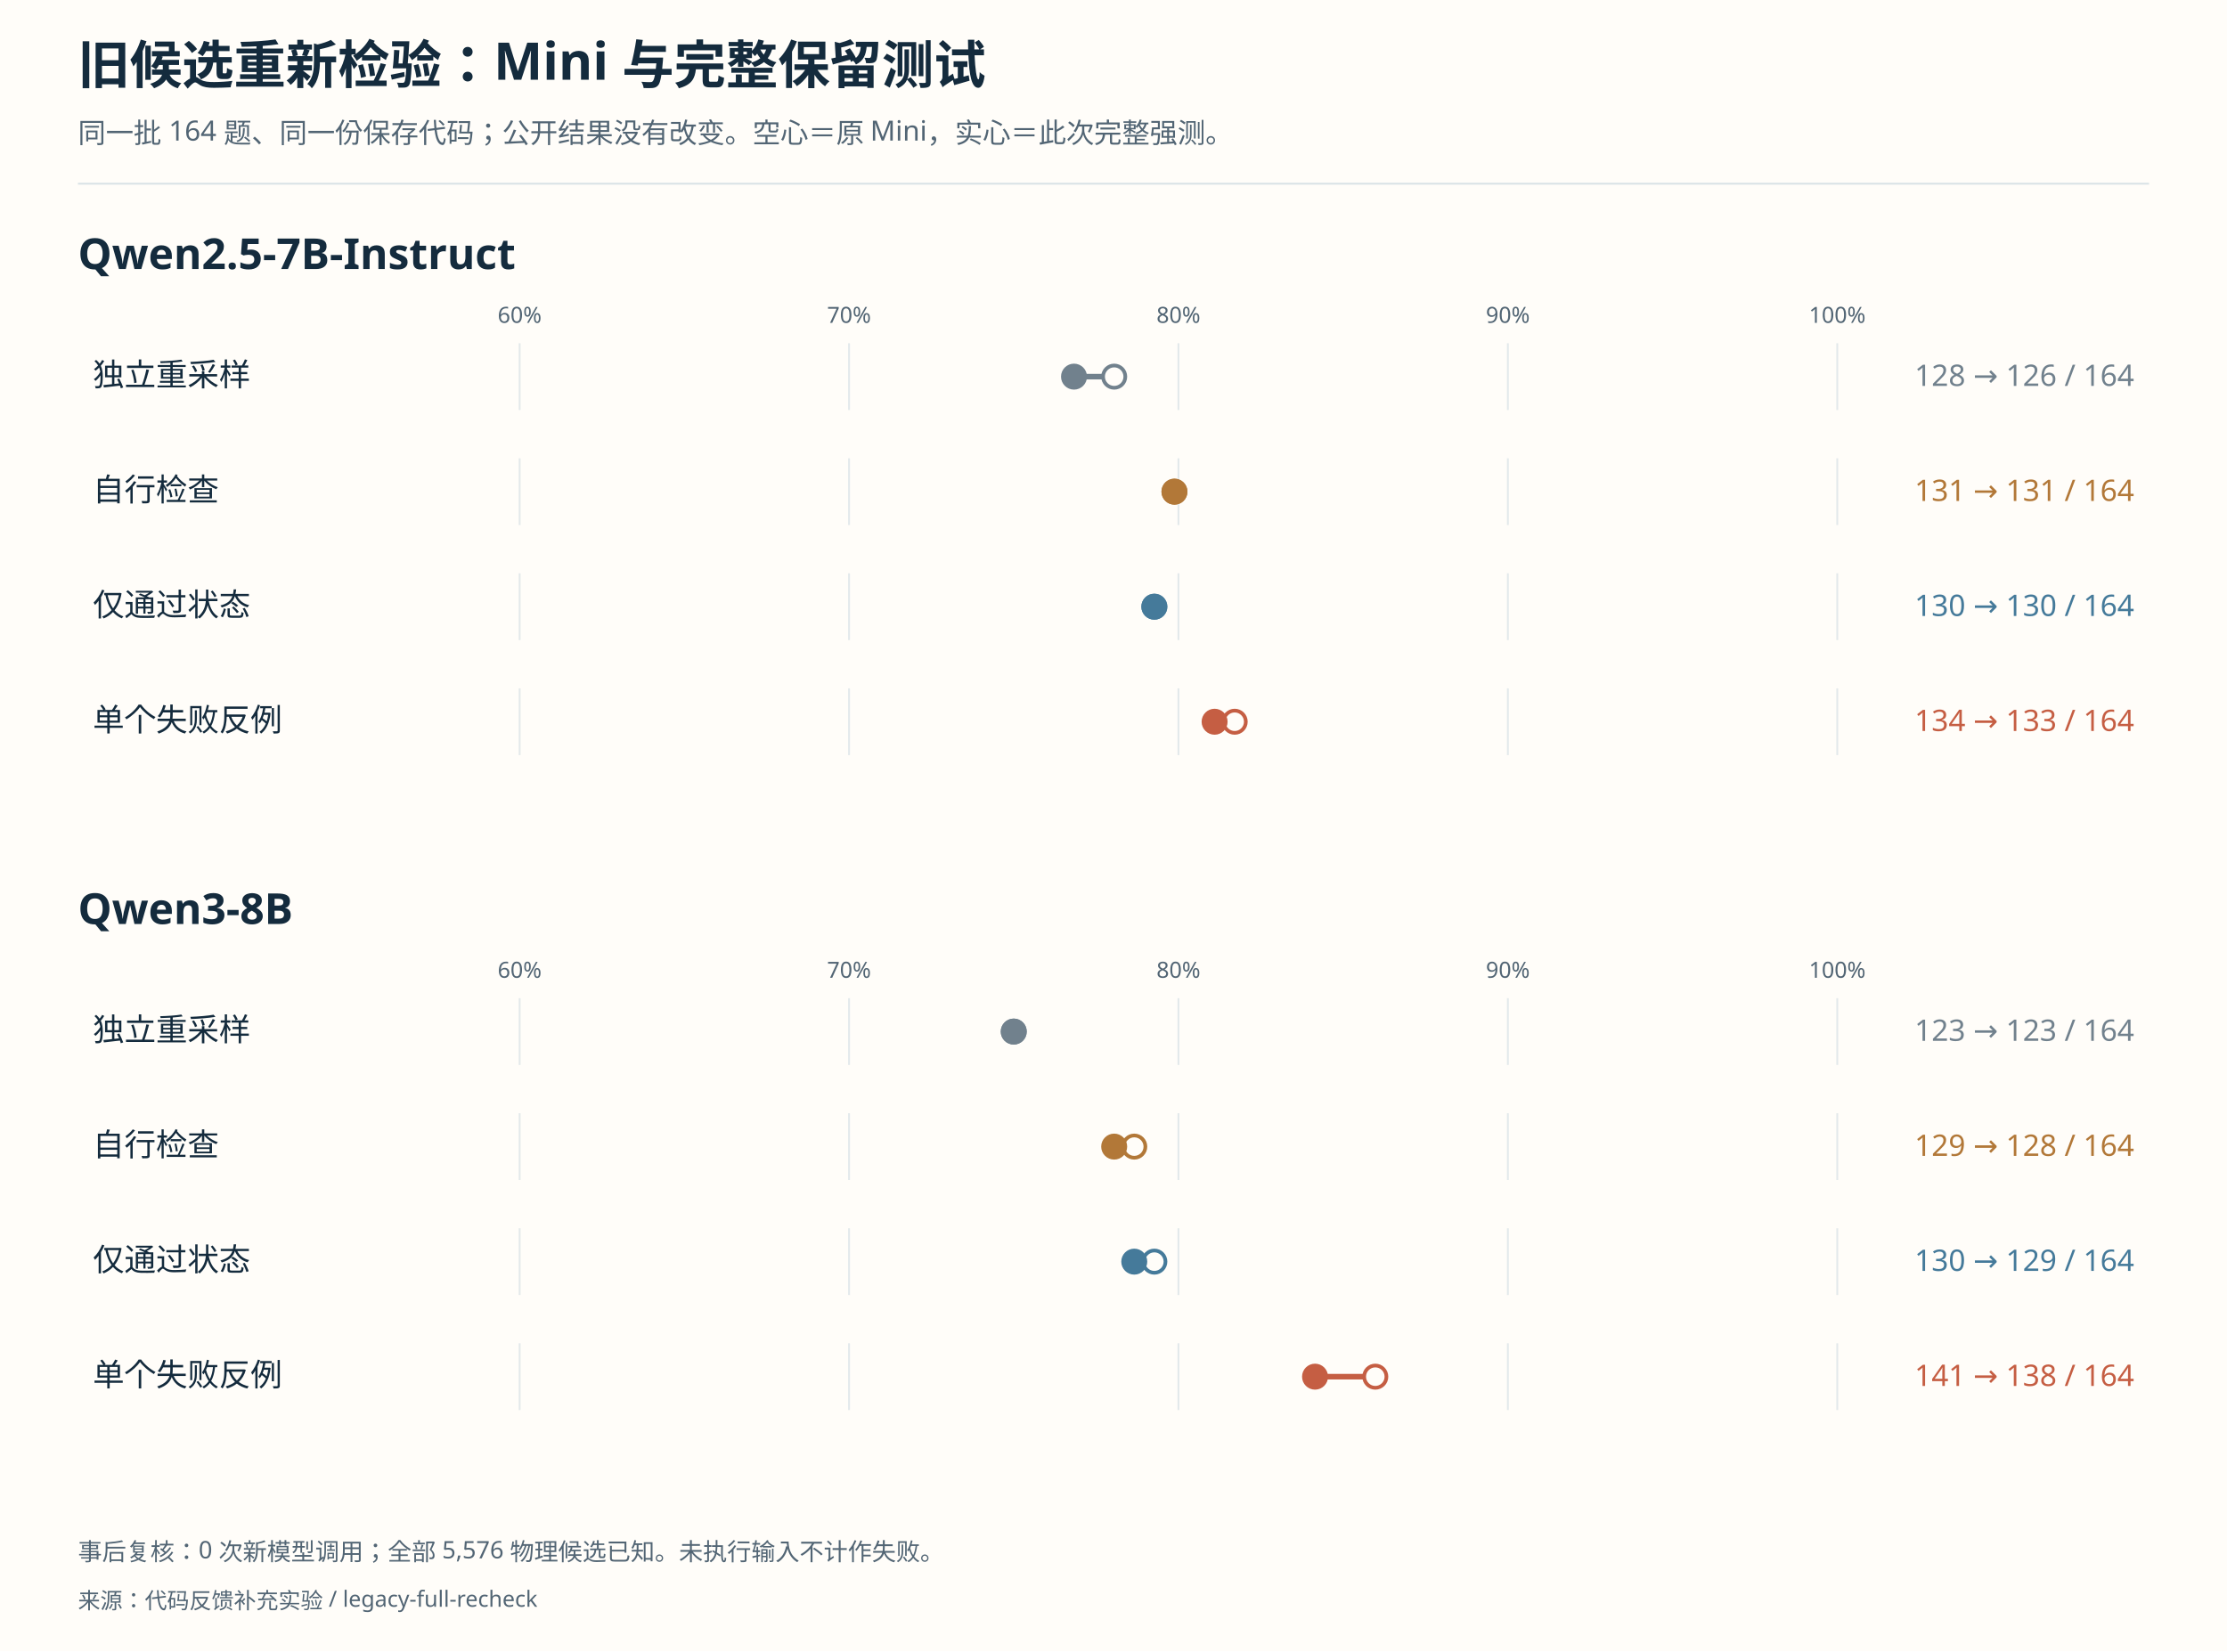
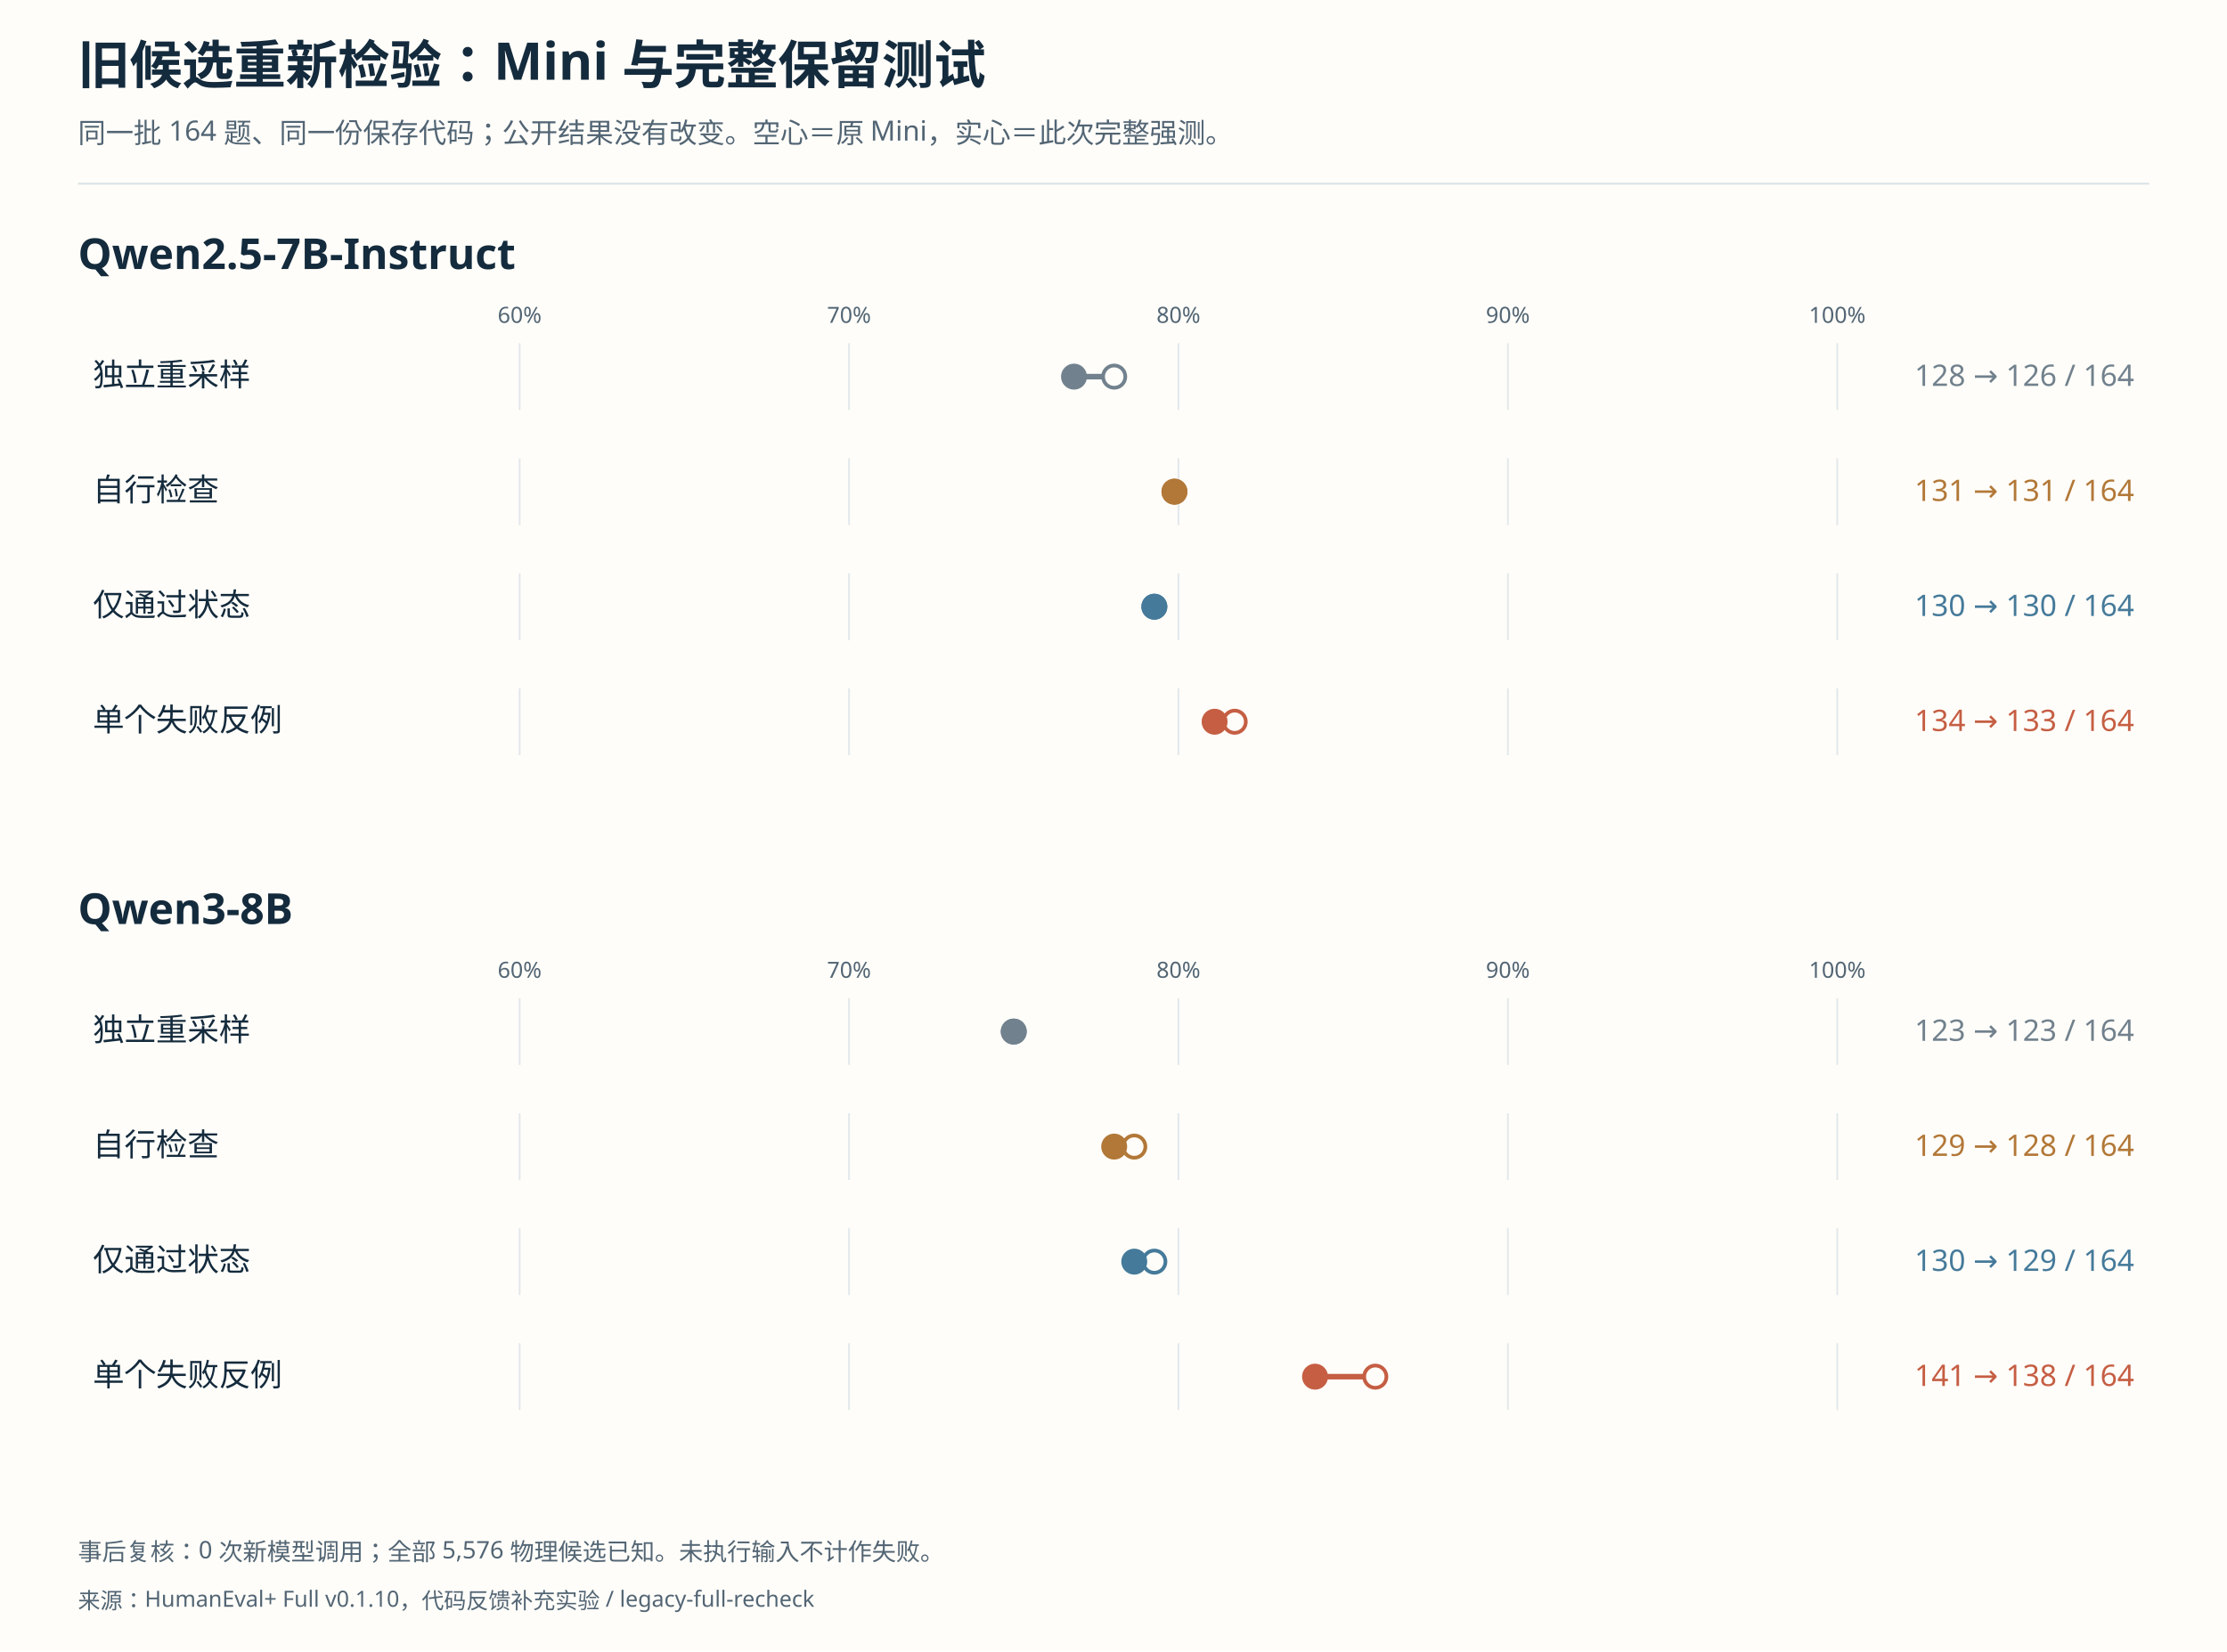
<svg xmlns="http://www.w3.org/2000/svg" width="1200" height="890" viewBox="0 0 1200 890" role="img" aria-labelledby="title desc">
  <rect width="1200" height="890" fill="#fffdf9" />
  <style>text{font-family:"PingFang SC","Microsoft YaHei",sans-serif;font-variant-numeric:tabular-nums}</style>
  <text x="42.00" y="45.00" font-size="28" fill="#142b3d" text-anchor="start" font-weight="650">旧候选重新检验：Mini 与完整保留测试</text>
  <text x="42.00" y="77.00" font-size="15" fill="#526574" text-anchor="start">同一批 164 题、同一份保存代码；公开结果没有改变。空心＝原 Mini，实心＝此次完整强测。</text>
  <line x1="42.00" y1="99.00" x2="1158.00" y2="99.00" stroke="#d9e2e6" stroke-width="1" />
  <text x="42.00" y="145.00" font-size="23" fill="#142b3d" text-anchor="start" font-weight="650">Qwen2.5-7B-Instruct</text>
  <text x="280.00" y="174.00" font-size="12" fill="#526574" text-anchor="middle">60%</text>
  <text x="457.50" y="174.00" font-size="12" fill="#526574" text-anchor="middle">70%</text>
  <text x="635.00" y="174.00" font-size="12" fill="#526574" text-anchor="middle">80%</text>
  <text x="812.50" y="174.00" font-size="12" fill="#526574" text-anchor="middle">90%</text>
  <text x="990.00" y="174.00" font-size="12" fill="#526574" text-anchor="middle">100%</text>
  <text x="50.00" y="208.00" font-size="17" fill="#142b3d" text-anchor="start">独立重采样</text>
  <line x1="280.00" y1="185.00" x2="280.00" y2="221.00" stroke="#e3e9eb" stroke-width="1" />
  <line x1="457.50" y1="185.00" x2="457.50" y2="221.00" stroke="#e3e9eb" stroke-width="1" />
  <line x1="635.00" y1="185.00" x2="635.00" y2="221.00" stroke="#e3e9eb" stroke-width="1" />
  <line x1="812.50" y1="185.00" x2="812.50" y2="221.00" stroke="#e3e9eb" stroke-width="1" />
  <line x1="990.00" y1="185.00" x2="990.00" y2="221.00" stroke="#e3e9eb" stroke-width="1" />
  <line x1="600.37" y1="203.00" x2="578.72" y2="203.00" stroke="#71818d" stroke-width="3" />
  <circle cx="600.37" cy="203.00" r="6" fill="#fffdf9" stroke="#71818d" stroke-width="2" />
  <circle cx="578.72" cy="203.00" r="6" fill="#71818d" stroke="#71818d" stroke-width="2" />
  <text x="1150.00" y="208.00" font-size="16" fill="#71818d" text-anchor="end">128 → 126 / 164</text>
  <text x="50.00" y="270.00" font-size="17" fill="#142b3d" text-anchor="start">自行检查</text>
  <line x1="280.00" y1="247.00" x2="280.00" y2="283.00" stroke="#e3e9eb" stroke-width="1" />
  <line x1="457.50" y1="247.00" x2="457.50" y2="283.00" stroke="#e3e9eb" stroke-width="1" />
  <line x1="635.00" y1="247.00" x2="635.00" y2="283.00" stroke="#e3e9eb" stroke-width="1" />
  <line x1="812.50" y1="247.00" x2="812.50" y2="283.00" stroke="#e3e9eb" stroke-width="1" />
  <line x1="990.00" y1="247.00" x2="990.00" y2="283.00" stroke="#e3e9eb" stroke-width="1" />
  <line x1="632.84" y1="265.00" x2="632.84" y2="265.00" stroke="#b27838" stroke-width="3" />
  <circle cx="632.84" cy="265.00" r="6" fill="#fffdf9" stroke="#b27838" stroke-width="2" />
  <circle cx="632.84" cy="265.00" r="6" fill="#b27838" stroke="#b27838" stroke-width="2" />
  <text x="1150.00" y="270.00" font-size="16" fill="#b27838" text-anchor="end">131 → 131 / 164</text>
  <text x="50.00" y="332.00" font-size="17" fill="#142b3d" text-anchor="start">仅通过状态</text>
  <line x1="280.00" y1="309.00" x2="280.00" y2="345.00" stroke="#e3e9eb" stroke-width="1" />
  <line x1="457.50" y1="309.00" x2="457.50" y2="345.00" stroke="#e3e9eb" stroke-width="1" />
  <line x1="635.00" y1="309.00" x2="635.00" y2="345.00" stroke="#e3e9eb" stroke-width="1" />
  <line x1="812.50" y1="309.00" x2="812.50" y2="345.00" stroke="#e3e9eb" stroke-width="1" />
  <line x1="990.00" y1="309.00" x2="990.00" y2="345.00" stroke="#e3e9eb" stroke-width="1" />
  <line x1="622.01" y1="327.00" x2="622.01" y2="327.00" stroke="#457a9a" stroke-width="3" />
  <circle cx="622.01" cy="327.00" r="6" fill="#fffdf9" stroke="#457a9a" stroke-width="2" />
  <circle cx="622.01" cy="327.00" r="6" fill="#457a9a" stroke="#457a9a" stroke-width="2" />
  <text x="1150.00" y="332.00" font-size="16" fill="#457a9a" text-anchor="end">130 → 130 / 164</text>
  <text x="50.00" y="394.00" font-size="17" fill="#142b3d" text-anchor="start">单个失败反例</text>
  <line x1="280.00" y1="371.00" x2="280.00" y2="407.00" stroke="#e3e9eb" stroke-width="1" />
  <line x1="457.50" y1="371.00" x2="457.50" y2="407.00" stroke="#e3e9eb" stroke-width="1" />
  <line x1="635.00" y1="371.00" x2="635.00" y2="407.00" stroke="#e3e9eb" stroke-width="1" />
  <line x1="812.50" y1="371.00" x2="812.50" y2="407.00" stroke="#e3e9eb" stroke-width="1" />
  <line x1="990.00" y1="371.00" x2="990.00" y2="407.00" stroke="#e3e9eb" stroke-width="1" />
  <line x1="665.30" y1="389.00" x2="654.48" y2="389.00" stroke="#c55e43" stroke-width="3" />
  <circle cx="665.30" cy="389.00" r="6" fill="#fffdf9" stroke="#c55e43" stroke-width="2" />
  <circle cx="654.48" cy="389.00" r="6" fill="#c55e43" stroke="#c55e43" stroke-width="2" />
  <text x="1150.00" y="394.00" font-size="16" fill="#c55e43" text-anchor="end">134 → 133 / 164</text>
  <text x="42.00" y="498.00" font-size="23" fill="#142b3d" text-anchor="start" font-weight="650">Qwen3-8B</text>
  <text x="280.00" y="527.00" font-size="12" fill="#526574" text-anchor="middle">60%</text>
  <text x="457.50" y="527.00" font-size="12" fill="#526574" text-anchor="middle">70%</text>
  <text x="635.00" y="527.00" font-size="12" fill="#526574" text-anchor="middle">80%</text>
  <text x="812.50" y="527.00" font-size="12" fill="#526574" text-anchor="middle">90%</text>
  <text x="990.00" y="527.00" font-size="12" fill="#526574" text-anchor="middle">100%</text>
  <text x="50.00" y="561.00" font-size="17" fill="#142b3d" text-anchor="start">独立重采样</text>
  <line x1="280.00" y1="538.00" x2="280.00" y2="574.00" stroke="#e3e9eb" stroke-width="1" />
  <line x1="457.50" y1="538.00" x2="457.50" y2="574.00" stroke="#e3e9eb" stroke-width="1" />
  <line x1="635.00" y1="538.00" x2="635.00" y2="574.00" stroke="#e3e9eb" stroke-width="1" />
  <line x1="812.50" y1="538.00" x2="812.50" y2="574.00" stroke="#e3e9eb" stroke-width="1" />
  <line x1="990.00" y1="538.00" x2="990.00" y2="574.00" stroke="#e3e9eb" stroke-width="1" />
  <line x1="546.25" y1="556.00" x2="546.25" y2="556.00" stroke="#71818d" stroke-width="3" />
  <circle cx="546.25" cy="556.00" r="6" fill="#fffdf9" stroke="#71818d" stroke-width="2" />
  <circle cx="546.25" cy="556.00" r="6" fill="#71818d" stroke="#71818d" stroke-width="2" />
  <text x="1150.00" y="561.00" font-size="16" fill="#71818d" text-anchor="end">123 → 123 / 164</text>
  <text x="50.00" y="623.00" font-size="17" fill="#142b3d" text-anchor="start">自行检查</text>
  <line x1="280.00" y1="600.00" x2="280.00" y2="636.00" stroke="#e3e9eb" stroke-width="1" />
  <line x1="457.50" y1="600.00" x2="457.50" y2="636.00" stroke="#e3e9eb" stroke-width="1" />
  <line x1="635.00" y1="600.00" x2="635.00" y2="636.00" stroke="#e3e9eb" stroke-width="1" />
  <line x1="812.50" y1="600.00" x2="812.50" y2="636.00" stroke="#e3e9eb" stroke-width="1" />
  <line x1="990.00" y1="600.00" x2="990.00" y2="636.00" stroke="#e3e9eb" stroke-width="1" />
  <line x1="611.19" y1="618.00" x2="600.37" y2="618.00" stroke="#b27838" stroke-width="3" />
  <circle cx="611.19" cy="618.00" r="6" fill="#fffdf9" stroke="#b27838" stroke-width="2" />
  <circle cx="600.37" cy="618.00" r="6" fill="#b27838" stroke="#b27838" stroke-width="2" />
  <text x="1150.00" y="623.00" font-size="16" fill="#b27838" text-anchor="end">129 → 128 / 164</text>
  <text x="50.00" y="685.00" font-size="17" fill="#142b3d" text-anchor="start">仅通过状态</text>
  <line x1="280.00" y1="662.00" x2="280.00" y2="698.00" stroke="#e3e9eb" stroke-width="1" />
  <line x1="457.50" y1="662.00" x2="457.50" y2="698.00" stroke="#e3e9eb" stroke-width="1" />
  <line x1="635.00" y1="662.00" x2="635.00" y2="698.00" stroke="#e3e9eb" stroke-width="1" />
  <line x1="812.50" y1="662.00" x2="812.50" y2="698.00" stroke="#e3e9eb" stroke-width="1" />
  <line x1="990.00" y1="662.00" x2="990.00" y2="698.00" stroke="#e3e9eb" stroke-width="1" />
  <line x1="622.01" y1="680.00" x2="611.19" y2="680.00" stroke="#457a9a" stroke-width="3" />
  <circle cx="622.01" cy="680.00" r="6" fill="#fffdf9" stroke="#457a9a" stroke-width="2" />
  <circle cx="611.19" cy="680.00" r="6" fill="#457a9a" stroke="#457a9a" stroke-width="2" />
  <text x="1150.00" y="685.00" font-size="16" fill="#457a9a" text-anchor="end">130 → 129 / 164</text>
  <text x="50.00" y="747.00" font-size="17" fill="#142b3d" text-anchor="start">单个失败反例</text>
  <line x1="280.00" y1="724.00" x2="280.00" y2="760.00" stroke="#e3e9eb" stroke-width="1" />
  <line x1="457.50" y1="724.00" x2="457.50" y2="760.00" stroke="#e3e9eb" stroke-width="1" />
  <line x1="635.00" y1="724.00" x2="635.00" y2="760.00" stroke="#e3e9eb" stroke-width="1" />
  <line x1="812.50" y1="724.00" x2="812.50" y2="760.00" stroke="#e3e9eb" stroke-width="1" />
  <line x1="990.00" y1="724.00" x2="990.00" y2="760.00" stroke="#e3e9eb" stroke-width="1" />
  <line x1="741.07" y1="742.00" x2="708.60" y2="742.00" stroke="#c55e43" stroke-width="3" />
  <circle cx="741.07" cy="742.00" r="6" fill="#fffdf9" stroke="#c55e43" stroke-width="2" />
  <circle cx="708.60" cy="742.00" r="6" fill="#c55e43" stroke="#c55e43" stroke-width="2" />
  <text x="1150.00" y="747.00" font-size="16" fill="#c55e43" text-anchor="end">141 → 138 / 164</text>
  <text x="42.00" y="841.00" font-size="13" fill="#526574" text-anchor="start">事后复核：0 次新模型调用；全部 5,576 物理候选已知。未执行输入不计作失败。</text>
-   <text x="42.00" y="867.00" font-size="12" fill="#526574" text-anchor="start">来源：代码反馈补充实验 / legacy-full-recheck</text>
+   <text x="42.00" y="867.00" font-size="12" fill="#526574" text-anchor="start">来源：HumanEval+ Full v0.1.10，代码反馈补充实验 / legacy-full-recheck</text>
</svg>
